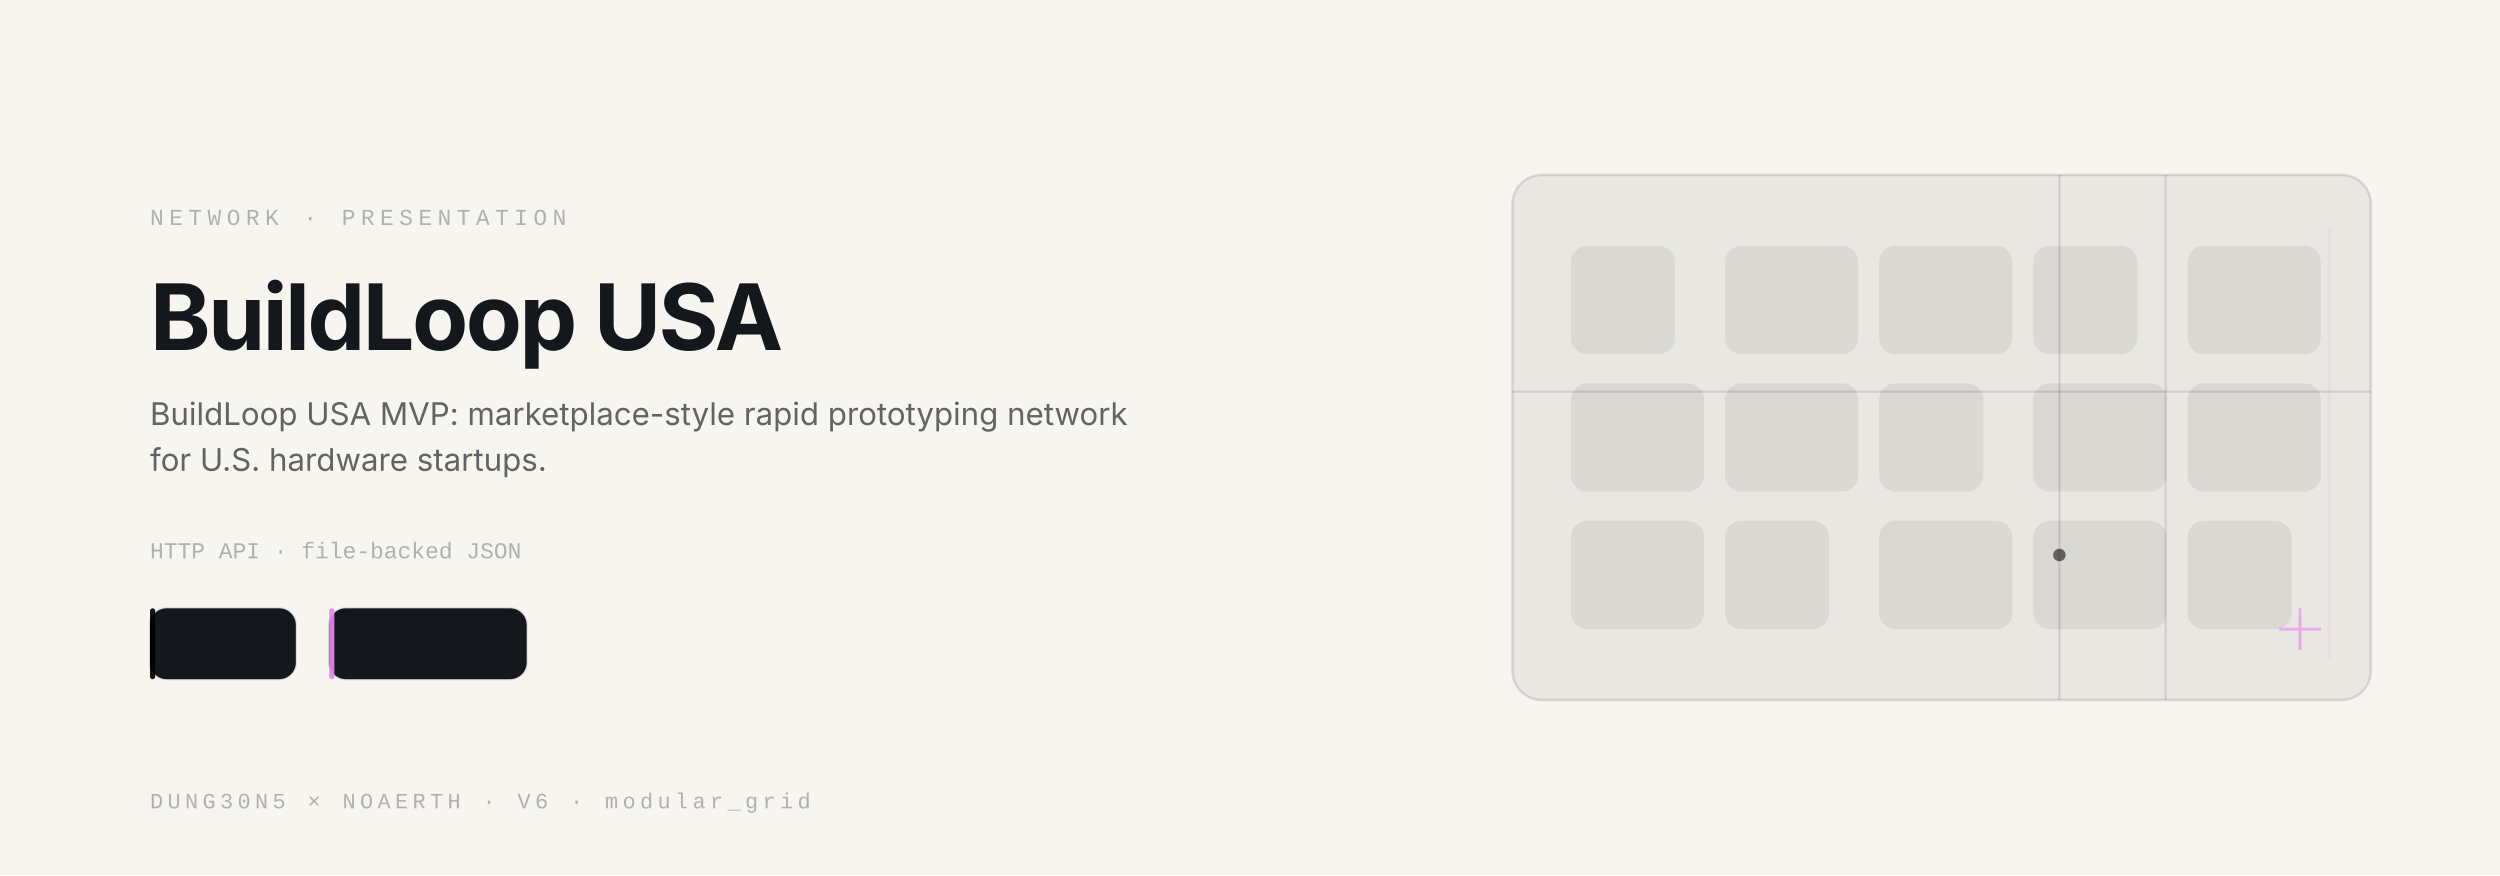
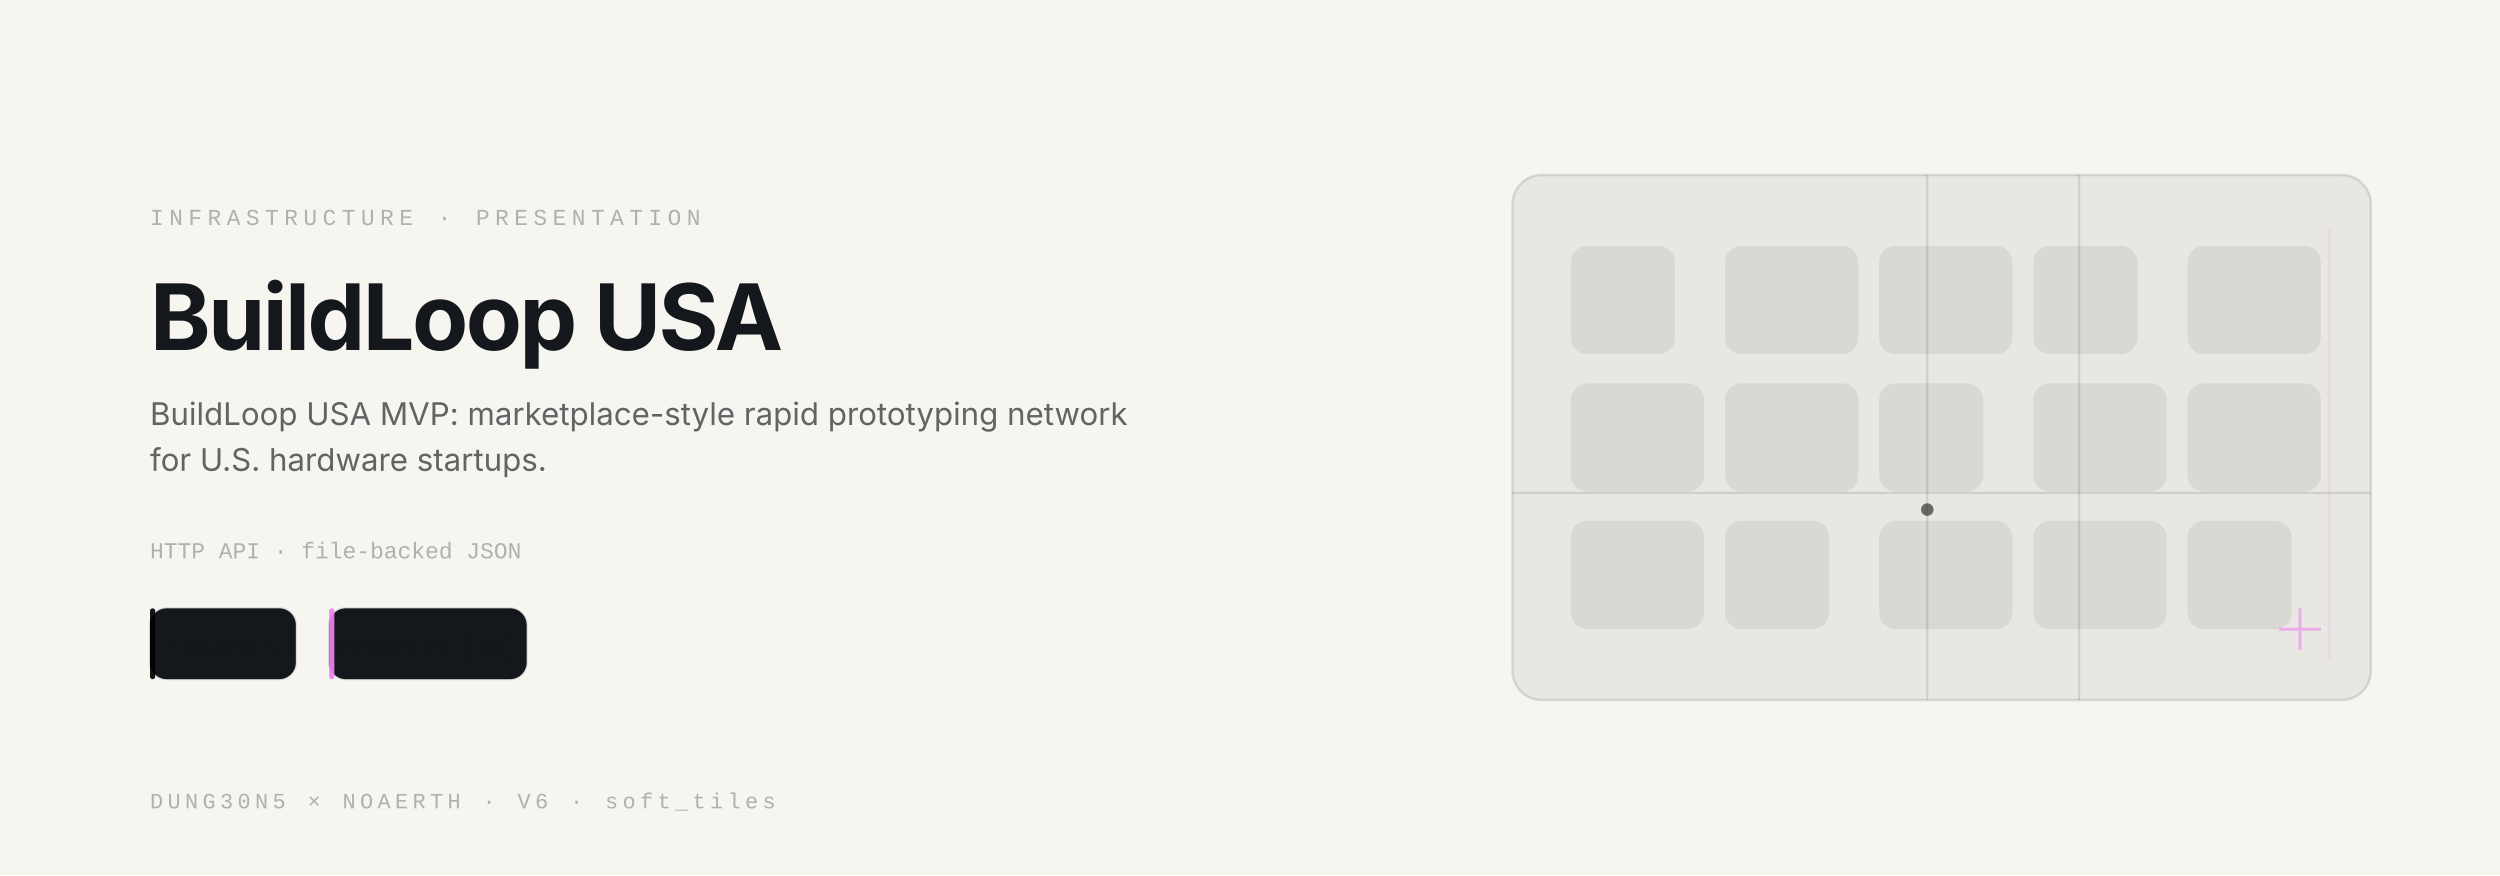
<svg xmlns="http://www.w3.org/2000/svg" viewBox="0 0 1200 420" width="1200" height="420" role="img" aria-label="BuildLoop USA: a composed grid assembles and a sweep resolves it">
  <rect width="1200" height="420" fill="#f7f5f0" />
-   <text x="72" y="108" font-family="ui-monospace, SFMono-Regular, Menlo, Monaco, Consolas, 'Liberation Mono', monospace" font-size="11" letter-spacing="2.6" fill="#14171c4f">NETWORK · PRESENTATION</text>
+   <text x="72" y="108" font-family="ui-monospace, SFMono-Regular, Menlo, Monaco, Consolas, 'Liberation Mono', monospace" font-size="11" letter-spacing="2.6" fill="#14171c4f">INFRASTRUCTURE · PRESENTATION</text>
  <text x="72" y="168" font-family="-apple-system, BlinkMacSystemFont, 'Segoe UI', Inter, Helvetica, Arial, sans-serif" font-size="44" font-weight="660" letter-spacing="-1.2" fill="#14171c">BuildLoop USA</text>
  <text x="72" y="204" font-family="-apple-system, BlinkMacSystemFont, 'Segoe UI', Inter, Helvetica, Arial, sans-serif" font-size="15" fill="#14171ca8">BuildLoop USA MVP: marketplace-style rapid prototyping network</text>
  <text x="72" y="226" font-family="-apple-system, BlinkMacSystemFont, 'Segoe UI', Inter, Helvetica, Arial, sans-serif" font-size="15" fill="#14171ca8">for U.S. hardware startups.</text>
  <text x="72" y="268" font-family="ui-monospace, SFMono-Regular, Menlo, Monaco, Consolas, 'Liberation Mono', monospace" font-size="11" fill="#14171c4f">HTTP API · file-backed JSON</text>
  <rect x="72.0" y="292.0" width="70.0" height="34.0" rx="8" fill="#14171c" stroke="#14171c1f" stroke-width="1.1" />
  <rect x="72.0" y="292.0" width="2.5" height="34.0" rx="1.2" fill="mint" opacity="0.92" />
  <text x="107.0" y="314" font-family="ui-monospace, SFMono-Regular, Menlo, Monaco, Consolas, 'Liberation Mono', monospace" font-size="11" fill="#14171c" fill-opacity="0.82" text-anchor="middle">requests</text>
  <rect x="158.0" y="292.0" width="94.8" height="34.0" rx="8" fill="#14171c" stroke="#14171c1f" stroke-width="1.1" />
  <rect x="158.0" y="292.0" width="2.5" height="34.0" rx="1.2" fill="violet" opacity="0.92" />
  <text x="205.4" y="314" font-family="ui-monospace, SFMono-Regular, Menlo, Monaco, Consolas, 'Liberation Mono', monospace" font-size="11" fill="#14171c" fill-opacity="0.82" text-anchor="middle">requests/[id]</text>
  <rect x="726.0" y="84.0" width="412.0" height="252.0" rx="14" fill="mint" fill-opacity="0.06" />
  <rect x="729.0" y="87.0" width="406.0" height="246.0" rx="12" fill="none" stroke="mint" stroke-width="1" stroke-opacity="0.18" />
  <rect x="726.0" y="84.0" width="412.0" height="252.0" rx="14" fill="none" stroke="#14171c1f" stroke-width="1.2" />
-   <line x1="988.5" y1="84.0" x2="988.5" y2="336.0" stroke="#14171c1f" stroke-width="1" />
-   <line x1="1039.5" y1="84.0" x2="1039.5" y2="336.0" stroke="#14171c1f" stroke-width="1" />
-   <line x1="726.0" y1="188.0" x2="1138.0" y2="188.0" stroke="#14171c1f" stroke-width="1" />
-   <circle cx="988.5" cy="266.4" r="3" fill="mint" opacity="0.55" />
+   <line x1="925.1" y1="84.0" x2="925.1" y2="336.0" stroke="#14171c1f" stroke-width="1" />
+   <line x1="998.0" y1="84.0" x2="998.0" y2="336.0" stroke="#14171c1f" stroke-width="1" />
+   <line x1="726.0" y1="236.6" x2="1138.0" y2="236.6" stroke="#14171c1f" stroke-width="1" />
+   <circle cx="925.1" cy="244.6" r="3" fill="mint" opacity="0.55" />
  <rect x="734.0" y="92.0" width="396.0" height="236.0" rx="12" fill="none" stroke="mint" stroke-width="1" stroke-opacity="0.22" />
  <path d="M1094.0 302.0 h20 M1104.0 292.0 v20" stroke="violet" stroke-width="1.4" opacity="0.6" />
  <rect x="754" y="118" width="50" height="52" rx="8" fill="mint" fill-opacity="0.08" stroke="mint" stroke-width="1" stroke-opacity="0.4" opacity="0.85" />
  <rect x="828" y="118" width="64" height="52" rx="8" fill="mint" fill-opacity="0.08" stroke="mint" stroke-width="1" stroke-opacity="0.4" opacity="0.85" />
  <rect x="902" y="118" width="64" height="52" rx="8" fill="mint" fill-opacity="0.08" stroke="mint" stroke-width="1" stroke-opacity="0.4" opacity="0.85" />
  <rect x="976" y="118" width="50" height="52" rx="8" fill="mint" fill-opacity="0.08" stroke="mint" stroke-width="1" stroke-opacity="0.4" opacity="0.85" />
  <rect x="1050" y="118" width="64" height="52" rx="8" fill="mint" fill-opacity="0.08" stroke="mint" stroke-width="1" stroke-opacity="0.4" opacity="0.85" />
  <rect x="754" y="184" width="64" height="52" rx="8" fill="mint" fill-opacity="0.08" stroke="mint" stroke-width="1" stroke-opacity="0.4" opacity="0.85" />
  <rect x="828" y="184" width="64" height="52" rx="8" fill="mint" fill-opacity="0.08" stroke="mint" stroke-width="1" stroke-opacity="0.4" opacity="0.85" />
  <rect x="902" y="184" width="50" height="52" rx="8" fill="mint" fill-opacity="0.08" stroke="mint" stroke-width="1" stroke-opacity="0.4" opacity="0.85" />
  <rect x="976" y="184" width="64" height="52" rx="8" fill="mint" fill-opacity="0.08" stroke="mint" stroke-width="1" stroke-opacity="0.4" opacity="0.85" />
  <rect x="1050" y="184" width="64" height="52" rx="8" fill="mint" fill-opacity="0.08" stroke="mint" stroke-width="1" stroke-opacity="0.4" opacity="0.85" />
  <rect x="754" y="250" width="64" height="52" rx="8" fill="mint" fill-opacity="0.08" stroke="mint" stroke-width="1" stroke-opacity="0.4" opacity="0.85" />
  <rect x="828" y="250" width="50" height="52" rx="8" fill="mint" fill-opacity="0.08" stroke="mint" stroke-width="1" stroke-opacity="0.4" opacity="0.85" />
  <rect x="902" y="250" width="64" height="52" rx="8" fill="mint" fill-opacity="0.08" stroke="mint" stroke-width="1" stroke-opacity="0.4" opacity="0.85" />
  <rect x="976" y="250" width="64" height="52" rx="8" fill="mint" fill-opacity="0.08" stroke="mint" stroke-width="1" stroke-opacity="0.4" opacity="0.85" />
  <rect x="1050" y="250" width="50" height="52" rx="8" fill="mint" fill-opacity="0.08" stroke="mint" stroke-width="1" stroke-opacity="0.4" opacity="0.85" />
  <line x1="1118" y1="110" x2="1118" y2="316" stroke="violet" stroke-width="1.4" opacity="0.14" />
-   <text x="72" y="388" font-family="ui-monospace, SFMono-Regular, Menlo, Monaco, Consolas, 'Liberation Mono', monospace" font-size="10.5" letter-spacing="2.1" fill="#14171c4f">DUNG30N5 × NOAERTH · V6 · modular_grid</text>
+   <text x="72" y="388" font-family="ui-monospace, SFMono-Regular, Menlo, Monaco, Consolas, 'Liberation Mono', monospace" font-size="10.5" letter-spacing="2.1" fill="#14171c4f">DUNG30N5 × NOAERTH · V6 · soft_tiles</text>
</svg>
